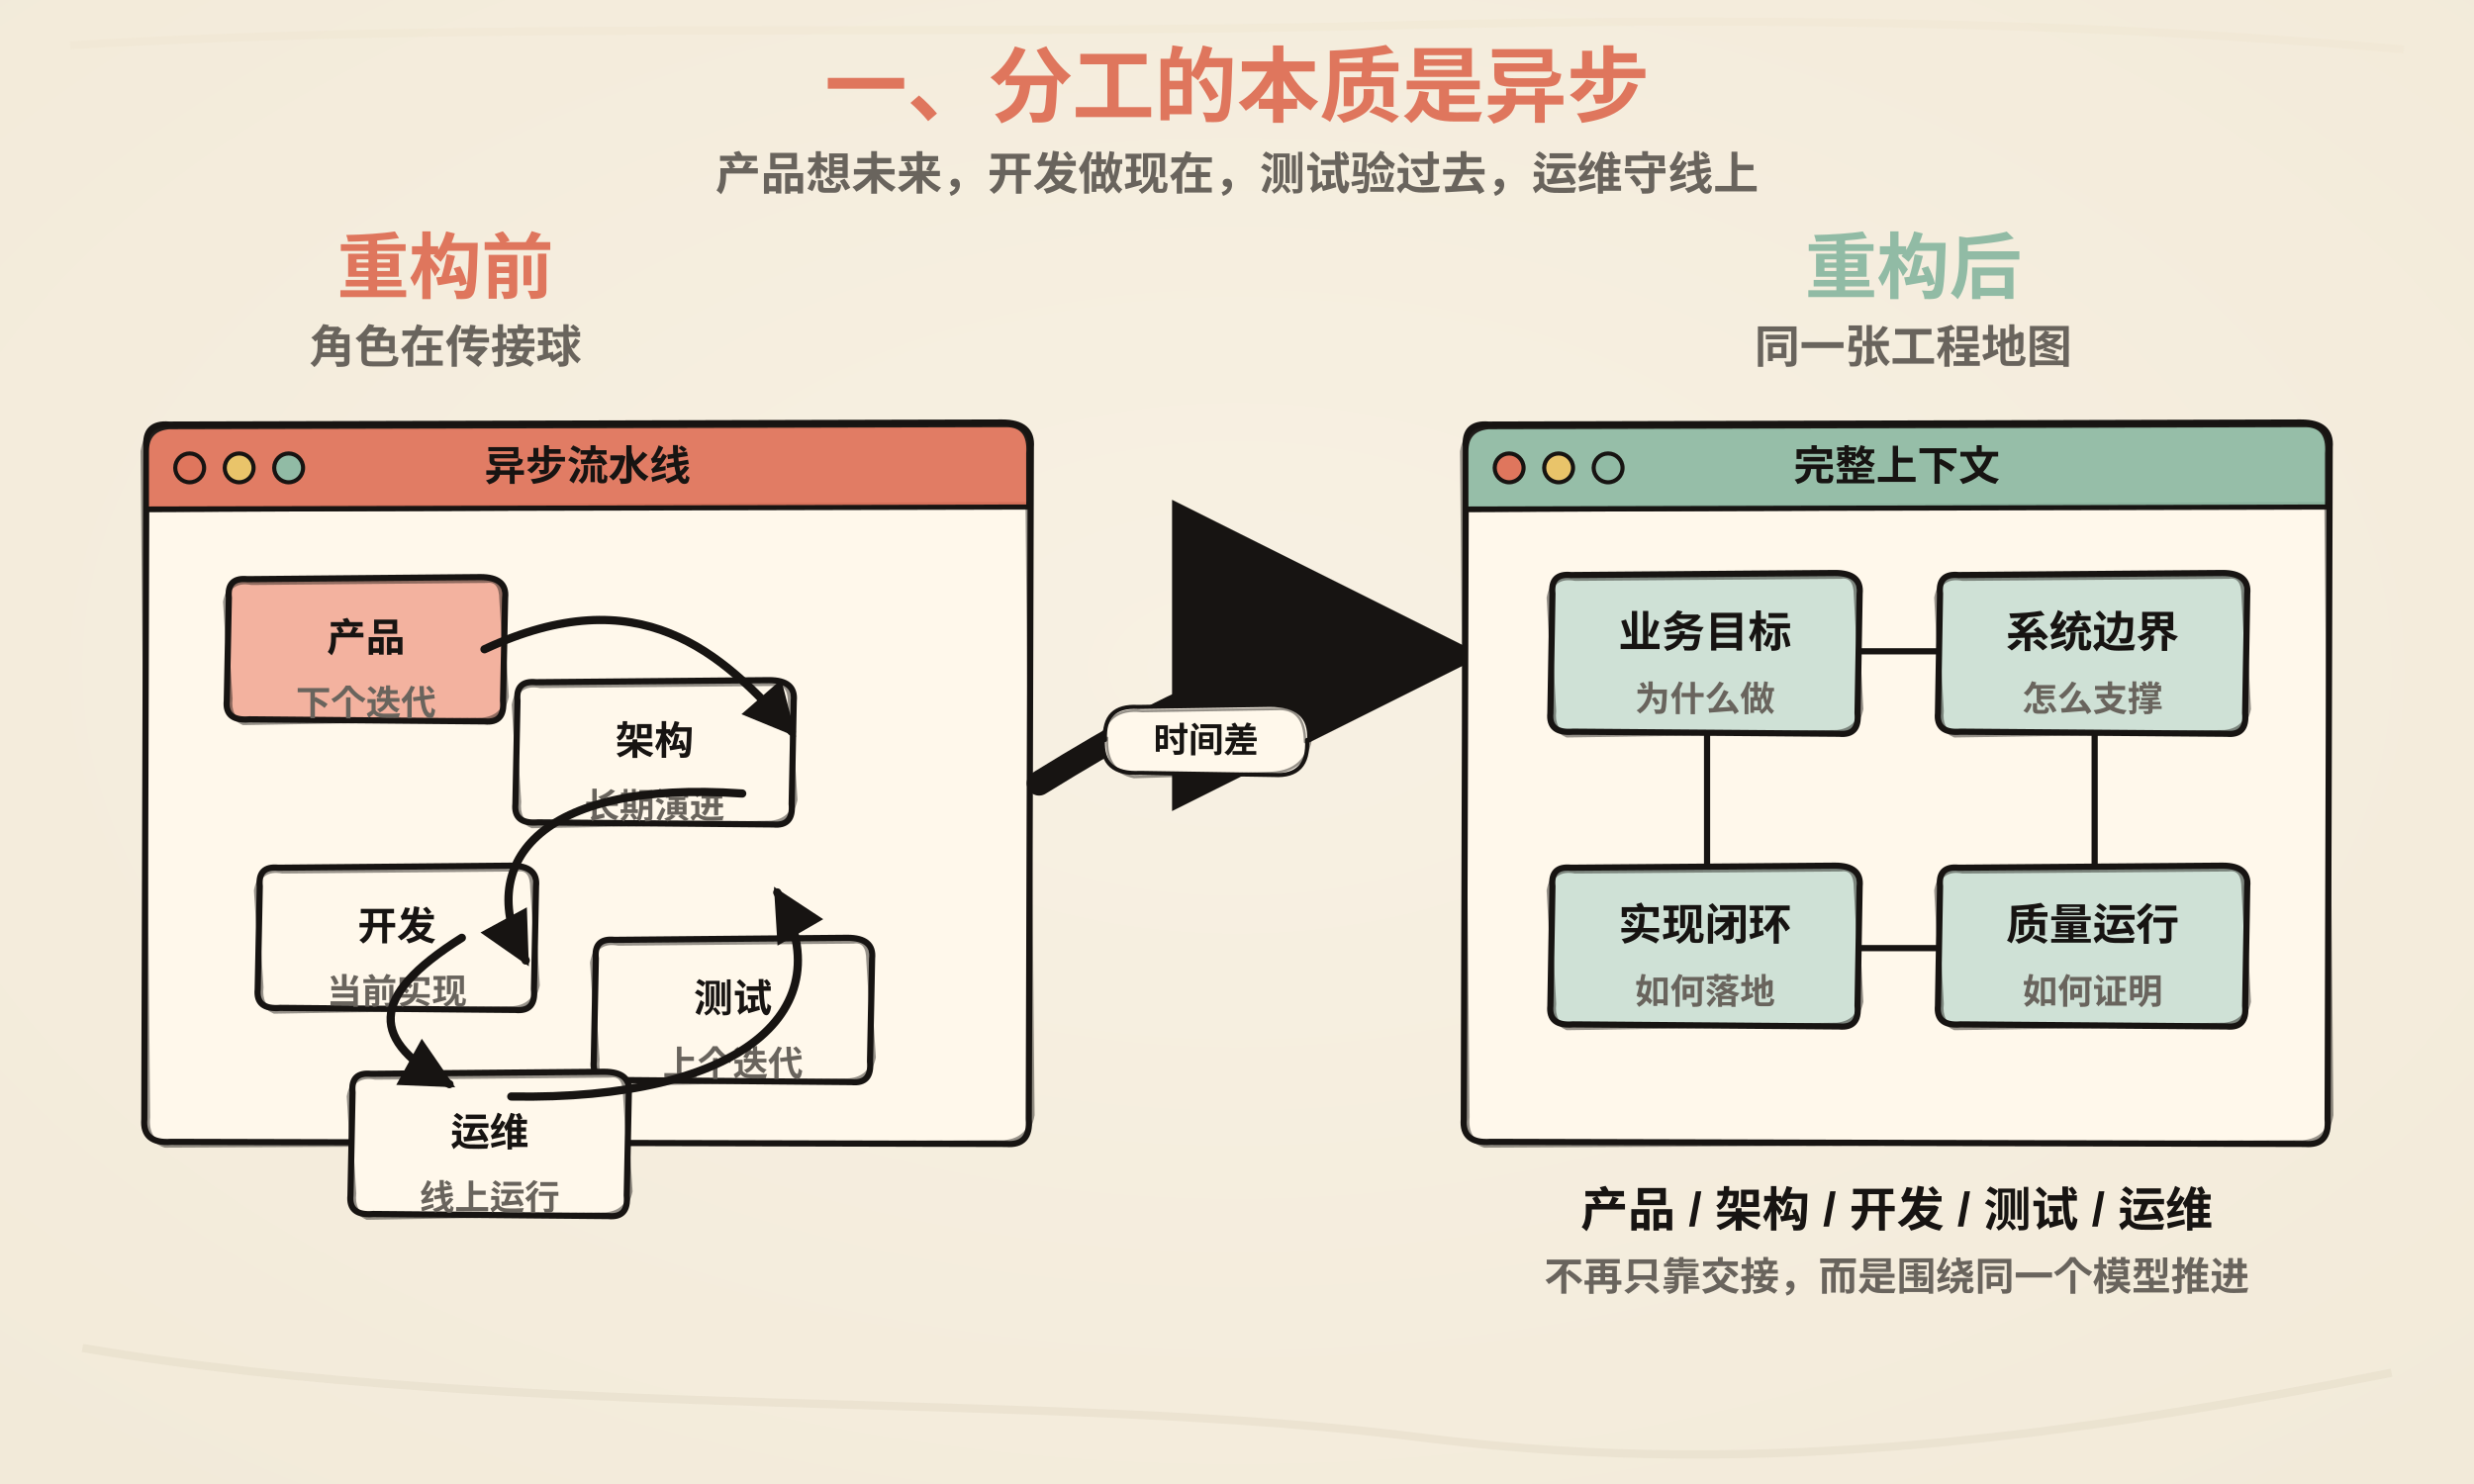
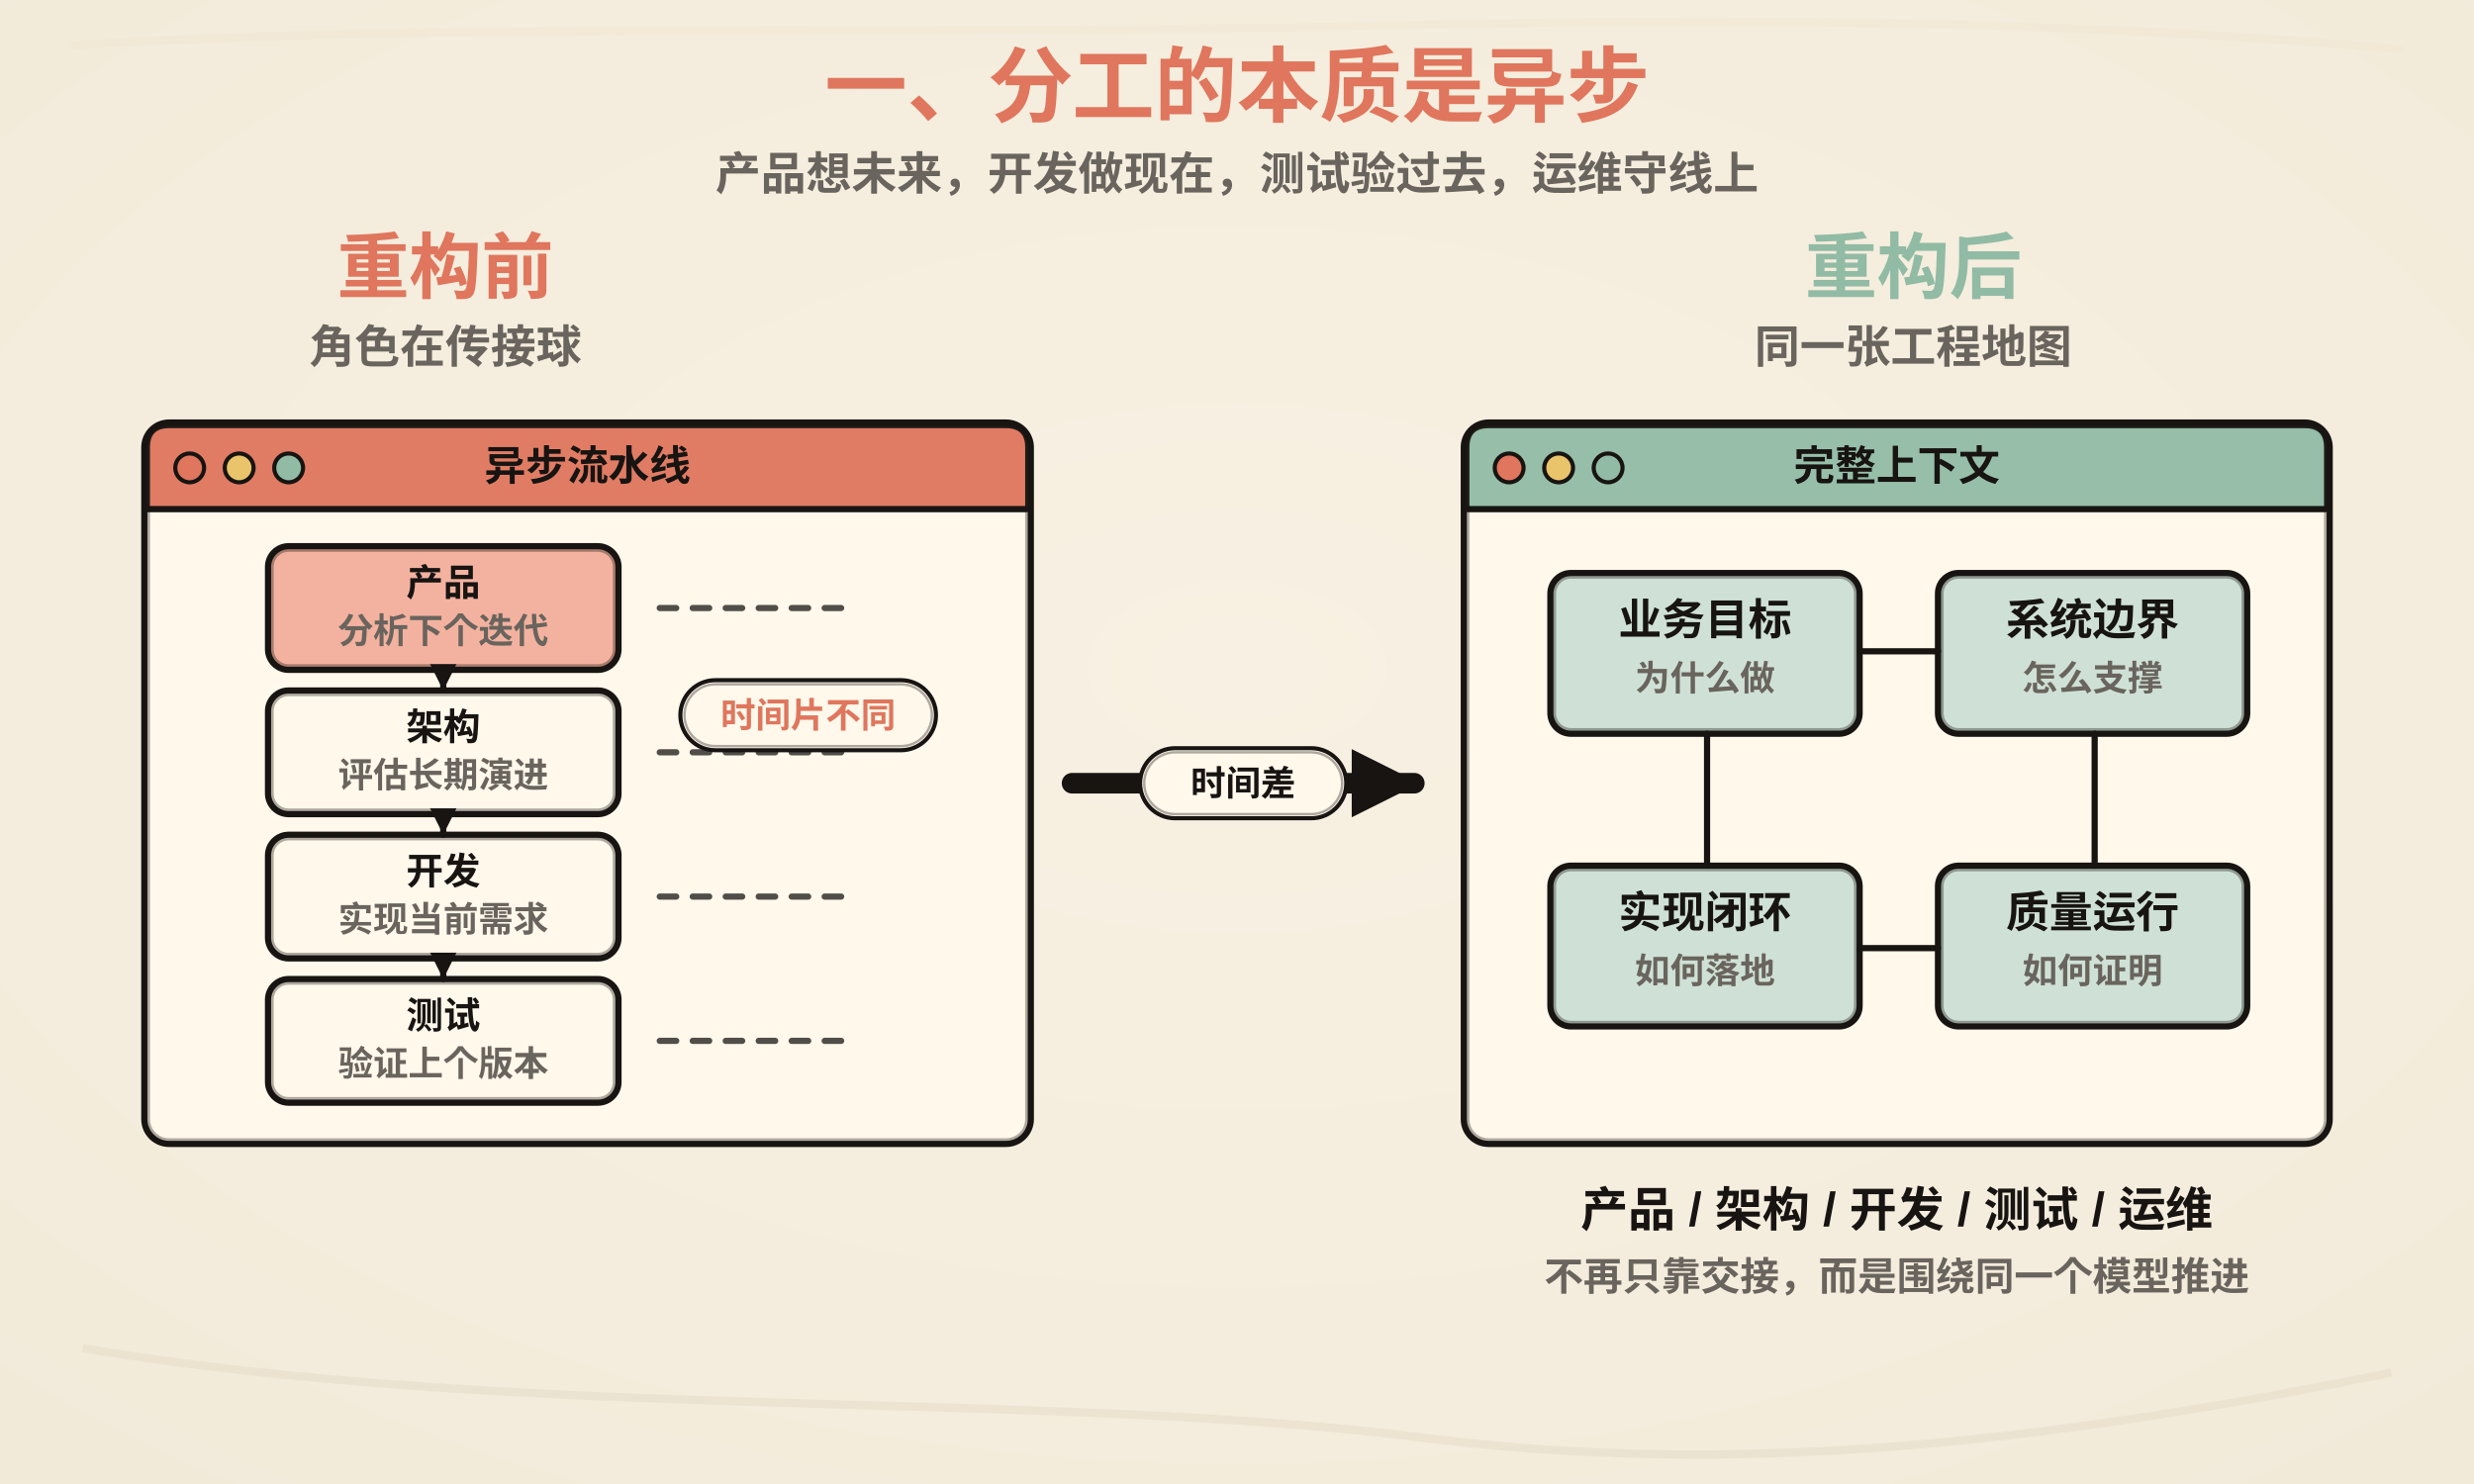
<svg xmlns="http://www.w3.org/2000/svg" width="1200" height="720" viewBox="0 0 1200 720" role="img" aria-labelledby="title desc">
  <defs>
    <radialGradient id="paper" cx="50%" cy="45%" r="72%">
      <stop offset="0%" stop-color="#f8f1e3" />
      <stop offset="100%" stop-color="#f2ead9" />
    </radialGradient>
-     <marker id="arrow" viewBox="0 0 12 12" refX="10" refY="6" markerWidth="13" markerHeight="13" orient="auto">
-       <path d="M 1 1 L 11 6 L 1 11 z" fill="#171412" stroke="#171412" stroke-width="1" />
+     <marker id="arrow" viewBox="0 0 14 14" refX="13" refY="7" markerWidth="34" markerHeight="34" markerUnits="userSpaceOnUse" orient="auto">
+       <path d="M 1 1 L 13 7 L 1 13 z" fill="#171412" stroke="#171412" stroke-width="1" />
    </marker>
-     <marker id="smallArrow" viewBox="0 0 10 10" refX="8" refY="5" markerWidth="8" markerHeight="8" orient="auto">
+     <marker id="smallArrow" viewBox="0 0 10 10" refX="9" refY="5" markerWidth="16" markerHeight="16" markerUnits="userSpaceOnUse" orient="auto">
      <path d="M 1 1 L 9 5 L 1 9 z" fill="#171412" />
    </marker>
    <filter id="softShadow" x="-20%" y="-20%" width="140%" height="140%">
      <feDropShadow dx="0" dy="10" stdDeviation="8" flood-color="#161412" flood-opacity=".10" />
    </filter>
  </defs>
  <rect width="1200" height="720" fill="url(#paper)" />
  <path d="M 40 654 C 250 690 510 674 694 698 C 856 718 1010 696 1160 666" fill="none" stroke="#e6ddca" stroke-width="4" opacity=".6" />
  <path d="M 34 22 C 230 10 460 18 690 12 C 880 8 1030 12 1166 24" fill="none" stroke="#efe5d0" stroke-width="4" opacity=".42" />
  <text x="600" y="56" text-anchor="middle" font-family="'LXGW WenKai','PingFang SC','Microsoft YaHei',Arial,sans-serif" font-size="40" font-weight="900" fill="#df765d">一、分工的本质是异步</text>
  <text x="600" y="92" text-anchor="middle" font-family="'LXGW WenKai','PingFang SC','Microsoft YaHei',Arial,sans-serif" font-size="22" font-weight="700" fill="#69645d">产品想未来，开发做现在，测试验过去，运维守线上</text>
  <text x="216" y="142" text-anchor="middle" font-family="'LXGW WenKai','PingFang SC','Microsoft YaHei',Arial,sans-serif" font-size="35" font-weight="900" fill="#df765d">重构前</text>
  <text x="216" y="176" text-anchor="middle" font-family="'LXGW WenKai','PingFang SC','Microsoft YaHei',Arial,sans-serif" font-size="22" font-weight="800" fill="#69645d">角色在传接球</text>
  <g>
    <g opacity="1">
-       <path d="M 82 206 L 486 205 Q 501 205 500 217 L 499 543 Q 500 556 488 555 L 83 554 Q 69 555 70 543 L 71 217 Q 70 205 82 206 Z" fill="#fff8eb" stroke="#171412" stroke-width="3" stroke-linejoin="round" />
-       <path d="M 84 208 L 489 207 Q 498 206 498 218 L 501 541 Q 499 553 487 554 L 80 556 Q 71 553 72 542 L 69 219 Q 71 206 84 208 Z" fill="none" stroke="#171412" stroke-width="1.65" stroke-linejoin="round" opacity=".45" />
+       <rect x="70" y="205" width="430" height="350" rx="12" fill="#fff8eb" stroke="#171412" stroke-width="3" stroke-linejoin="round" />
+       <rect x="72" y="207" width="426" height="346" rx="10" fill="none" stroke="#171412" stroke-width="1.5" stroke-linejoin="round" opacity=".35" />
    </g>
-     <path d="M 71 247 L 499 245" stroke="#171412" stroke-width="3" />
-     <path d="M 82 207 L 488 206 Q 500 206 499 220 L 499 246 L 71 247 L 71 219 Q 71 208 82 207 Z" fill="#df765d" opacity=".95" stroke="#171412" stroke-width="2.5" />
+     <path d="M 82 206.5 L 488 206.5 Q 498.5 206.5 498.5 217 L 498.5 247 L 71.5 247 L 71.5 217 Q 71.5 206.5 82 206.5 Z" fill="#df765d" opacity=".95" stroke="#171412" stroke-width="2.5" />
+     <path d="M 71.5 247 L 498.5 247" stroke="#171412" stroke-width="3" />
    <circle cx="92" cy="227" r="7" fill="#df765d" stroke="#171412" stroke-width="2" />
    <circle cx="116" cy="227" r="7" fill="#e9c46a" stroke="#171412" stroke-width="2" />
    <circle cx="140" cy="227" r="7" fill="#91bba5" stroke="#171412" stroke-width="2" />
    <text x="285" y="233" text-anchor="middle" font-family="'LXGW WenKai','PingFang SC','Microsoft YaHei',Arial,sans-serif" font-size="20" font-weight="800" fill="#171412">异步流水线</text>
  </g>
  <g>
    <g opacity="1">
-       <path d="M 120 281 L 233 280 Q 246 280 245 290 L 244 340 Q 245 351 235 350 L 121 349 Q 109 350 110 340 L 111 290 Q 110 280 120 281 Z" fill="#f3b29f" stroke="#171412" stroke-width="3" stroke-linejoin="round" />
-       <path d="M 122 283 L 236 282 Q 243 281 243 291 L 246 338 Q 244 348 234 349 L 118 351 Q 111 348 112 339 L 109 292 Q 111 281 122 283 Z" fill="none" stroke="#171412" stroke-width="1.65" stroke-linejoin="round" opacity=".45" />
+       <rect x="130" y="265" width="170" height="60" rx="10" fill="#f3b29f" stroke="#171412" stroke-width="3" stroke-linejoin="round" />
+       <rect x="132" y="267" width="166" height="56" rx="8" fill="none" stroke="#171412" stroke-width="1.5" stroke-linejoin="round" opacity=".35" />
    </g>
-     <text x="177.5" y="316" text-anchor="middle" font-family="'LXGW WenKai','PingFang SC','Microsoft YaHei',Arial,sans-serif" font-size="19" font-weight="800" fill="#171412">产品</text>
-     <text x="177.5" y="347" text-anchor="middle" font-family="'LXGW WenKai','PingFang SC','Microsoft YaHei',Arial,sans-serif" font-size="17" font-weight="600" fill="#69645d">下个迭代</text>
+     <text x="215" y="289" text-anchor="middle" font-family="'LXGW WenKai','PingFang SC','Microsoft YaHei',Arial,sans-serif" font-size="18" font-weight="800" fill="#171412">产品</text>
+     <text x="215" y="312" text-anchor="middle" font-family="'LXGW WenKai','PingFang SC','Microsoft YaHei',Arial,sans-serif" font-size="17" font-weight="600" fill="#69645d">分析下个迭代</text>
  </g>
  <g>
    <g opacity="1">
-       <path d="M 260 331 L 373 330 Q 386 330 385 340 L 384 390 Q 385 401 375 400 L 261 399 Q 249 400 250 390 L 251 340 Q 250 330 260 331 Z" fill="#fff8eb" stroke="#171412" stroke-width="3" stroke-linejoin="round" />
-       <path d="M 262 333 L 376 332 Q 383 331 383 341 L 386 388 Q 384 398 374 399 L 258 401 Q 251 398 252 389 L 249 342 Q 251 331 262 333 Z" fill="none" stroke="#171412" stroke-width="1.65" stroke-linejoin="round" opacity=".45" />
+       <rect x="130" y="335" width="170" height="60" rx="10" fill="#fff8eb" stroke="#171412" stroke-width="3" stroke-linejoin="round" />
+       <rect x="132" y="337" width="166" height="56" rx="8" fill="none" stroke="#171412" stroke-width="1.5" stroke-linejoin="round" opacity=".35" />
    </g>
-     <text x="317.5" y="366" text-anchor="middle" font-family="'LXGW WenKai','PingFang SC','Microsoft YaHei',Arial,sans-serif" font-size="19" font-weight="800" fill="#171412">架构</text>
-     <text x="317.5" y="397" text-anchor="middle" font-family="'LXGW WenKai','PingFang SC','Microsoft YaHei',Arial,sans-serif" font-size="17" font-weight="600" fill="#69645d">长期演进</text>
+     <text x="215" y="359" text-anchor="middle" font-family="'LXGW WenKai','PingFang SC','Microsoft YaHei',Arial,sans-serif" font-size="18" font-weight="800" fill="#171412">架构</text>
+     <text x="215" y="382" text-anchor="middle" font-family="'LXGW WenKai','PingFang SC','Microsoft YaHei',Arial,sans-serif" font-size="17" font-weight="600" fill="#69645d">评估长期演进</text>
  </g>
  <g>
    <g opacity="1">
-       <path d="M 135 421 L 248 420 Q 261 420 260 430 L 259 480 Q 260 491 250 490 L 136 489 Q 124 490 125 480 L 126 430 Q 125 420 135 421 Z" fill="#fff8eb" stroke="#171412" stroke-width="3" stroke-linejoin="round" />
-       <path d="M 137 423 L 251 422 Q 258 421 258 431 L 261 478 Q 259 488 249 489 L 133 491 Q 126 488 127 479 L 124 432 Q 126 421 137 423 Z" fill="none" stroke="#171412" stroke-width="1.65" stroke-linejoin="round" opacity=".45" />
+       <rect x="130" y="405" width="170" height="60" rx="10" fill="#fff8eb" stroke="#171412" stroke-width="3" stroke-linejoin="round" />
+       <rect x="132" y="407" width="166" height="56" rx="8" fill="none" stroke="#171412" stroke-width="1.5" stroke-linejoin="round" opacity=".35" />
    </g>
-     <text x="192.5" y="456" text-anchor="middle" font-family="'LXGW WenKai','PingFang SC','Microsoft YaHei',Arial,sans-serif" font-size="19" font-weight="800" fill="#171412">开发</text>
-     <text x="192.5" y="487" text-anchor="middle" font-family="'LXGW WenKai','PingFang SC','Microsoft YaHei',Arial,sans-serif" font-size="17" font-weight="600" fill="#69645d">当前实现</text>
+     <text x="215" y="429" text-anchor="middle" font-family="'LXGW WenKai','PingFang SC','Microsoft YaHei',Arial,sans-serif" font-size="18" font-weight="800" fill="#171412">开发</text>
+     <text x="215" y="452" text-anchor="middle" font-family="'LXGW WenKai','PingFang SC','Microsoft YaHei',Arial,sans-serif" font-size="17" font-weight="600" fill="#69645d">实现当前需求</text>
  </g>
  <g>
    <g opacity="1">
-       <path d="M 298 456 L 411 455 Q 424 455 423 465 L 422 515 Q 423 526 413 525 L 299 524 Q 287 525 288 515 L 289 465 Q 288 455 298 456 Z" fill="#fff8eb" stroke="#171412" stroke-width="3" stroke-linejoin="round" />
-       <path d="M 300 458 L 414 457 Q 421 456 421 466 L 424 513 Q 422 523 412 524 L 296 526 Q 289 523 290 514 L 287 467 Q 289 456 300 458 Z" fill="none" stroke="#171412" stroke-width="1.65" stroke-linejoin="round" opacity=".45" />
+       <rect x="130" y="475" width="170" height="60" rx="10" fill="#fff8eb" stroke="#171412" stroke-width="3" stroke-linejoin="round" />
+       <rect x="132" y="477" width="166" height="56" rx="8" fill="none" stroke="#171412" stroke-width="1.5" stroke-linejoin="round" opacity=".35" />
    </g>
-     <text x="355.5" y="491" text-anchor="middle" font-family="'LXGW WenKai','PingFang SC','Microsoft YaHei',Arial,sans-serif" font-size="19" font-weight="800" fill="#171412">测试</text>
-     <text x="355.5" y="522" text-anchor="middle" font-family="'LXGW WenKai','PingFang SC','Microsoft YaHei',Arial,sans-serif" font-size="17" font-weight="600" fill="#69645d">上个迭代</text>
+     <text x="215" y="499" text-anchor="middle" font-family="'LXGW WenKai','PingFang SC','Microsoft YaHei',Arial,sans-serif" font-size="18" font-weight="800" fill="#171412">测试</text>
+     <text x="215" y="522" text-anchor="middle" font-family="'LXGW WenKai','PingFang SC','Microsoft YaHei',Arial,sans-serif" font-size="17" font-weight="600" fill="#69645d">验证上个版本</text>
  </g>
  <g>
    <g opacity="1">
-       <path d="M 180 521 L 293 520 Q 306 520 305 530 L 304 580 Q 305 591 295 590 L 181 589 Q 169 590 170 580 L 171 530 Q 170 520 180 521 Z" fill="#fff8eb" stroke="#171412" stroke-width="3" stroke-linejoin="round" />
-       <path d="M 182 523 L 296 522 Q 303 521 303 531 L 306 578 Q 304 588 294 589 L 178 591 Q 171 588 172 579 L 169 532 Q 171 521 182 523 Z" fill="none" stroke="#171412" stroke-width="1.65" stroke-linejoin="round" opacity=".45" />
+       <rect x="330" y="330" width="124" height="34" rx="17" fill="#fff8eb" stroke="#171412" stroke-width="2" stroke-linejoin="round" />
+       <rect x="332" y="332" width="120" height="30" rx="15" fill="none" stroke="#171412" stroke-width="1.2" stroke-linejoin="round" opacity=".35" />
    </g>
-     <text x="237.5" y="556" text-anchor="middle" font-family="'LXGW WenKai','PingFang SC','Microsoft YaHei',Arial,sans-serif" font-size="19" font-weight="800" fill="#171412">运维</text>
-     <text x="237.5" y="587" text-anchor="middle" font-family="'LXGW WenKai','PingFang SC','Microsoft YaHei',Arial,sans-serif" font-size="17" font-weight="600" fill="#69645d">线上运行</text>
+     <text x="392" y="353" text-anchor="middle" font-family="'LXGW WenKai','PingFang SC','Microsoft YaHei',Arial,sans-serif" font-size="17" font-weight="800" fill="#df765d">时间片不同</text>
  </g>
-   <path d="M 235 315 C 310 280 350 316 384 355" fill="none" stroke="#171412" stroke-width="4" stroke-linecap="round" stroke-linejoin="round" marker-end="url(#smallArrow)" opacity="1" />
-   <path d="M 360 385 C 260 378 230 420 255 466" fill="none" stroke="#171412" stroke-width="4" stroke-linecap="round" stroke-linejoin="round" marker-end="url(#smallArrow)" opacity="1" />
-   <path d="M 224 455 C 178 484 180 505 218 526" fill="none" stroke="#171412" stroke-width="4" stroke-linecap="round" stroke-linejoin="round" marker-end="url(#smallArrow)" opacity="1" />
-   <path d="M 248 532 C 360 534 410 490 377 433" fill="none" stroke="#171412" stroke-width="4" stroke-linecap="round" stroke-linejoin="round" marker-end="url(#smallArrow)" opacity="1" />
-   <path d="M 504 380 C 585 330 618 318 692 318" fill="none" stroke="#171412" stroke-width="12" stroke-linecap="round" stroke-linejoin="round" marker-end="url(#arrow)" opacity="1" />
+   <path d="M 215 325 L 215 335" fill="none" stroke="#171412" stroke-width="3" stroke-linecap="round" stroke-linejoin="round" marker-end="url(#smallArrow)" opacity="1" />
+   <path d="M 215 395 L 215 405" fill="none" stroke="#171412" stroke-width="3" stroke-linecap="round" stroke-linejoin="round" marker-end="url(#smallArrow)" opacity="1" />
+   <path d="M 215 465 L 215 475" fill="none" stroke="#171412" stroke-width="3" stroke-linecap="round" stroke-linejoin="round" marker-end="url(#smallArrow)" opacity="1" />
+   <path d="M 320 295 L 410 295" fill="none" stroke="#171412" stroke-width="3" stroke-linecap="round" stroke-linejoin="round" opacity="0.75" stroke-dasharray="8 8" />
+   <path d="M 320 365 L 410 365" fill="none" stroke="#171412" stroke-width="3" stroke-linecap="round" stroke-linejoin="round" opacity="0.75" stroke-dasharray="8 8" />
+   <path d="M 320 435 L 410 435" fill="none" stroke="#171412" stroke-width="3" stroke-linecap="round" stroke-linejoin="round" opacity="0.75" stroke-dasharray="8 8" />
+   <path d="M 320 505 L 410 505" fill="none" stroke="#171412" stroke-width="3" stroke-linecap="round" stroke-linejoin="round" opacity="0.75" stroke-dasharray="8 8" />
+   <path d="M 520 380 L 686 380" fill="none" stroke="#171412" stroke-width="10" stroke-linecap="round" stroke-linejoin="round" marker-end="url(#arrow)" opacity="1" />
  <g>
    <g opacity="1">
-       <path d="M 552 343 L 616 342 Q 636 342 635 359 L 634 359 Q 635 377 618 376 L 553 375 Q 534 376 535 359 L 536 359 Q 535 342 552 343 Z" fill="#fff8eb" stroke="#171412" stroke-width="2" stroke-linejoin="round" />
-       <path d="M 554 345 L 619 344 Q 633 343 633 360 L 636 357 Q 634 374 617 375 L 550 377 Q 536 374 537 358 L 534 361 Q 536 343 554 345 Z" fill="none" stroke="#171412" stroke-width="1.2" stroke-linejoin="round" opacity=".45" />
+       <rect x="553" y="363" width="100" height="34" rx="17" fill="#fff8eb" stroke="#171412" stroke-width="2" stroke-linejoin="round" />
+       <rect x="555" y="365" width="96" height="30" rx="15" fill="none" stroke="#171412" stroke-width="1.2" stroke-linejoin="round" opacity=".35" />
    </g>
-     <text x="585" y="365" text-anchor="middle" font-family="'LXGW WenKai','PingFang SC','Microsoft YaHei',Arial,sans-serif" font-size="17" font-weight="800" fill="#171412">时间差</text>
+     <text x="603" y="386" text-anchor="middle" font-family="'LXGW WenKai','PingFang SC','Microsoft YaHei',Arial,sans-serif" font-size="17" font-weight="800" fill="#171412">时间差</text>
  </g>
  <text x="928" y="142" text-anchor="middle" font-family="'LXGW WenKai','PingFang SC','Microsoft YaHei',Arial,sans-serif" font-size="35" font-weight="900" fill="#91bba5">重构后</text>
  <text x="928" y="176" text-anchor="middle" font-family="'LXGW WenKai','PingFang SC','Microsoft YaHei',Arial,sans-serif" font-size="22" font-weight="800" fill="#69645d">同一张工程地图</text>
  <g>
    <g opacity="1">
-       <path d="M 722 206 L 1116 205 Q 1131 205 1130 217 L 1129 543 Q 1130 556 1118 555 L 723 554 Q 709 555 710 543 L 711 217 Q 710 205 722 206 Z" fill="#fff8eb" stroke="#171412" stroke-width="3" stroke-linejoin="round" />
-       <path d="M 724 208 L 1119 207 Q 1128 206 1128 218 L 1131 541 Q 1129 553 1117 554 L 720 556 Q 711 553 712 542 L 709 219 Q 711 206 724 208 Z" fill="none" stroke="#171412" stroke-width="1.65" stroke-linejoin="round" opacity=".45" />
+       <rect x="710" y="205" width="420" height="350" rx="12" fill="#fff8eb" stroke="#171412" stroke-width="3" stroke-linejoin="round" />
+       <rect x="712" y="207" width="416" height="346" rx="10" fill="none" stroke="#171412" stroke-width="1.5" stroke-linejoin="round" opacity=".35" />
    </g>
-     <path d="M 711 247 L 1129 245" stroke="#171412" stroke-width="3" />
-     <path d="M 722 207 L 1118 206 Q 1130 206 1129 220 L 1129 246 L 711 247 L 711 219 Q 711 208 722 207 Z" fill="#91bba5" opacity=".95" stroke="#171412" stroke-width="2.5" />
+     <path d="M 722 206.5 L 1118 206.5 Q 1128.5 206.5 1128.5 217 L 1128.5 247 L 711.5 247 L 711.5 217 Q 711.5 206.5 722 206.5 Z" fill="#91bba5" opacity=".95" stroke="#171412" stroke-width="2.5" />
+     <path d="M 711.5 247 L 1128.5 247" stroke="#171412" stroke-width="3" />
    <circle cx="732" cy="227" r="7" fill="#df765d" stroke="#171412" stroke-width="2" />
    <circle cx="756" cy="227" r="7" fill="#e9c46a" stroke="#171412" stroke-width="2" />
    <circle cx="780" cy="227" r="7" fill="#91bba5" stroke="#171412" stroke-width="2" />
    <text x="920" y="233" text-anchor="middle" font-family="'LXGW WenKai','PingFang SC','Microsoft YaHei',Arial,sans-serif" font-size="20" font-weight="800" fill="#171412">完整上下文</text>
  </g>
  <g>
    <g opacity="1">
-       <path d="M 762 279 L 890 278 Q 903 278 902 288 L 901 346 Q 902 357 892 356 L 763 355 Q 751 356 752 346 L 753 288 Q 752 278 762 279 Z" fill="#cfe1d6" stroke="#171412" stroke-width="3" stroke-linejoin="round" />
-       <path d="M 764 281 L 893 280 Q 900 279 900 289 L 903 344 Q 901 354 891 355 L 760 357 Q 753 354 754 345 L 751 290 Q 753 279 764 281 Z" fill="none" stroke="#171412" stroke-width="1.65" stroke-linejoin="round" opacity=".45" />
+       <rect x="752" y="278" width="150" height="78" rx="10" fill="#cfe1d6" stroke="#171412" stroke-width="3" stroke-linejoin="round" />
+       <rect x="754" y="280" width="146" height="74" rx="8" fill="none" stroke="#171412" stroke-width="1.5" stroke-linejoin="round" opacity=".35" />
    </g>
-     <text x="827" y="314" text-anchor="middle" font-family="'LXGW WenKai','PingFang SC','Microsoft YaHei',Arial,sans-serif" font-size="21" font-weight="800" fill="#171412">业务目标</text>
-     <text x="827" y="345" text-anchor="middle" font-family="'LXGW WenKai','PingFang SC','Microsoft YaHei',Arial,sans-serif" font-size="17" font-weight="600" fill="#69645d">为什么做</text>
+     <text x="827" y="308" text-anchor="middle" font-family="'LXGW WenKai','PingFang SC','Microsoft YaHei',Arial,sans-serif" font-size="21" font-weight="800" fill="#171412">业务目标</text>
+     <text x="827" y="335" text-anchor="middle" font-family="'LXGW WenKai','PingFang SC','Microsoft YaHei',Arial,sans-serif" font-size="17" font-weight="600" fill="#69645d">为什么做</text>
  </g>
  <g>
    <g opacity="1">
-       <path d="M 950 279 L 1078 278 Q 1091 278 1090 288 L 1089 346 Q 1090 357 1080 356 L 951 355 Q 939 356 940 346 L 941 288 Q 940 278 950 279 Z" fill="#cfe1d6" stroke="#171412" stroke-width="3" stroke-linejoin="round" />
-       <path d="M 952 281 L 1081 280 Q 1088 279 1088 289 L 1091 344 Q 1089 354 1079 355 L 948 357 Q 941 354 942 345 L 939 290 Q 941 279 952 281 Z" fill="none" stroke="#171412" stroke-width="1.65" stroke-linejoin="round" opacity=".45" />
+       <rect x="940" y="278" width="150" height="78" rx="10" fill="#cfe1d6" stroke="#171412" stroke-width="3" stroke-linejoin="round" />
+       <rect x="942" y="280" width="146" height="74" rx="8" fill="none" stroke="#171412" stroke-width="1.5" stroke-linejoin="round" opacity=".35" />
    </g>
-     <text x="1015" y="314" text-anchor="middle" font-family="'LXGW WenKai','PingFang SC','Microsoft YaHei',Arial,sans-serif" font-size="21" font-weight="800" fill="#171412">系统边界</text>
-     <text x="1015" y="345" text-anchor="middle" font-family="'LXGW WenKai','PingFang SC','Microsoft YaHei',Arial,sans-serif" font-size="17" font-weight="600" fill="#69645d">怎么支撑</text>
+     <text x="1015" y="308" text-anchor="middle" font-family="'LXGW WenKai','PingFang SC','Microsoft YaHei',Arial,sans-serif" font-size="21" font-weight="800" fill="#171412">系统边界</text>
+     <text x="1015" y="335" text-anchor="middle" font-family="'LXGW WenKai','PingFang SC','Microsoft YaHei',Arial,sans-serif" font-size="17" font-weight="600" fill="#69645d">怎么支撑</text>
  </g>
  <g>
    <g opacity="1">
-       <path d="M 762 421 L 890 420 Q 903 420 902 430 L 901 488 Q 902 499 892 498 L 763 497 Q 751 498 752 488 L 753 430 Q 752 420 762 421 Z" fill="#cfe1d6" stroke="#171412" stroke-width="3" stroke-linejoin="round" />
-       <path d="M 764 423 L 893 422 Q 900 421 900 431 L 903 486 Q 901 496 891 497 L 760 499 Q 753 496 754 487 L 751 432 Q 753 421 764 423 Z" fill="none" stroke="#171412" stroke-width="1.65" stroke-linejoin="round" opacity=".45" />
+       <rect x="752" y="420" width="150" height="78" rx="10" fill="#cfe1d6" stroke="#171412" stroke-width="3" stroke-linejoin="round" />
+       <rect x="754" y="422" width="146" height="74" rx="8" fill="none" stroke="#171412" stroke-width="1.5" stroke-linejoin="round" opacity=".35" />
    </g>
-     <text x="827" y="456" text-anchor="middle" font-family="'LXGW WenKai','PingFang SC','Microsoft YaHei',Arial,sans-serif" font-size="21" font-weight="800" fill="#171412">实现闭环</text>
-     <text x="827" y="487" text-anchor="middle" font-family="'LXGW WenKai','PingFang SC','Microsoft YaHei',Arial,sans-serif" font-size="17" font-weight="600" fill="#69645d">如何落地</text>
+     <text x="827" y="450" text-anchor="middle" font-family="'LXGW WenKai','PingFang SC','Microsoft YaHei',Arial,sans-serif" font-size="21" font-weight="800" fill="#171412">实现闭环</text>
+     <text x="827" y="477" text-anchor="middle" font-family="'LXGW WenKai','PingFang SC','Microsoft YaHei',Arial,sans-serif" font-size="17" font-weight="600" fill="#69645d">如何落地</text>
  </g>
  <g>
    <g opacity="1">
-       <path d="M 950 421 L 1078 420 Q 1091 420 1090 430 L 1089 488 Q 1090 499 1080 498 L 951 497 Q 939 498 940 488 L 941 430 Q 940 420 950 421 Z" fill="#cfe1d6" stroke="#171412" stroke-width="3" stroke-linejoin="round" />
-       <path d="M 952 423 L 1081 422 Q 1088 421 1088 431 L 1091 486 Q 1089 496 1079 497 L 948 499 Q 941 496 942 487 L 939 432 Q 941 421 952 423 Z" fill="none" stroke="#171412" stroke-width="1.65" stroke-linejoin="round" opacity=".45" />
+       <rect x="940" y="420" width="150" height="78" rx="10" fill="#cfe1d6" stroke="#171412" stroke-width="3" stroke-linejoin="round" />
+       <rect x="942" y="422" width="146" height="74" rx="8" fill="none" stroke="#171412" stroke-width="1.5" stroke-linejoin="round" opacity=".35" />
    </g>
-     <text x="1015" y="456" text-anchor="middle" font-family="'LXGW WenKai','PingFang SC','Microsoft YaHei',Arial,sans-serif" font-size="21" font-weight="800" fill="#171412">质量运行</text>
-     <text x="1015" y="487" text-anchor="middle" font-family="'LXGW WenKai','PingFang SC','Microsoft YaHei',Arial,sans-serif" font-size="17" font-weight="600" fill="#69645d">如何证明</text>
+     <text x="1015" y="450" text-anchor="middle" font-family="'LXGW WenKai','PingFang SC','Microsoft YaHei',Arial,sans-serif" font-size="21" font-weight="800" fill="#171412">质量运行</text>
+     <text x="1015" y="477" text-anchor="middle" font-family="'LXGW WenKai','PingFang SC','Microsoft YaHei',Arial,sans-serif" font-size="17" font-weight="600" fill="#69645d">如何证明</text>
  </g>
  <path d="M 902 316 C 926 316 916 316 940 316" fill="none" stroke="#171412" stroke-width="3" stroke-linecap="round" stroke-linejoin="round" opacity="1" />
  <path d="M 828 356 C 828 388 828 390 828 420" fill="none" stroke="#171412" stroke-width="3" stroke-linecap="round" stroke-linejoin="round" opacity="1" />
  <path d="M 1016 356 C 1016 388 1016 390 1016 420" fill="none" stroke="#171412" stroke-width="3" stroke-linecap="round" stroke-linejoin="round" opacity="1" />
  <path d="M 902 460 C 926 460 916 460 940 460" fill="none" stroke="#171412" stroke-width="3" stroke-linecap="round" stroke-linejoin="round" opacity="1" />
  <text x="920" y="595" text-anchor="middle" font-family="'LXGW WenKai','PingFang SC','Microsoft YaHei',Arial,sans-serif" font-size="23" font-weight="900" fill="#171412">产品 / 架构 / 开发 / 测试 / 运维</text>
  <text x="920" y="626" text-anchor="middle" font-family="'LXGW WenKai','PingFang SC','Microsoft YaHei',Arial,sans-serif" font-size="19" font-weight="650" fill="#69645d">不再只靠交接，而是围绕同一个模型推进</text>
</svg>
